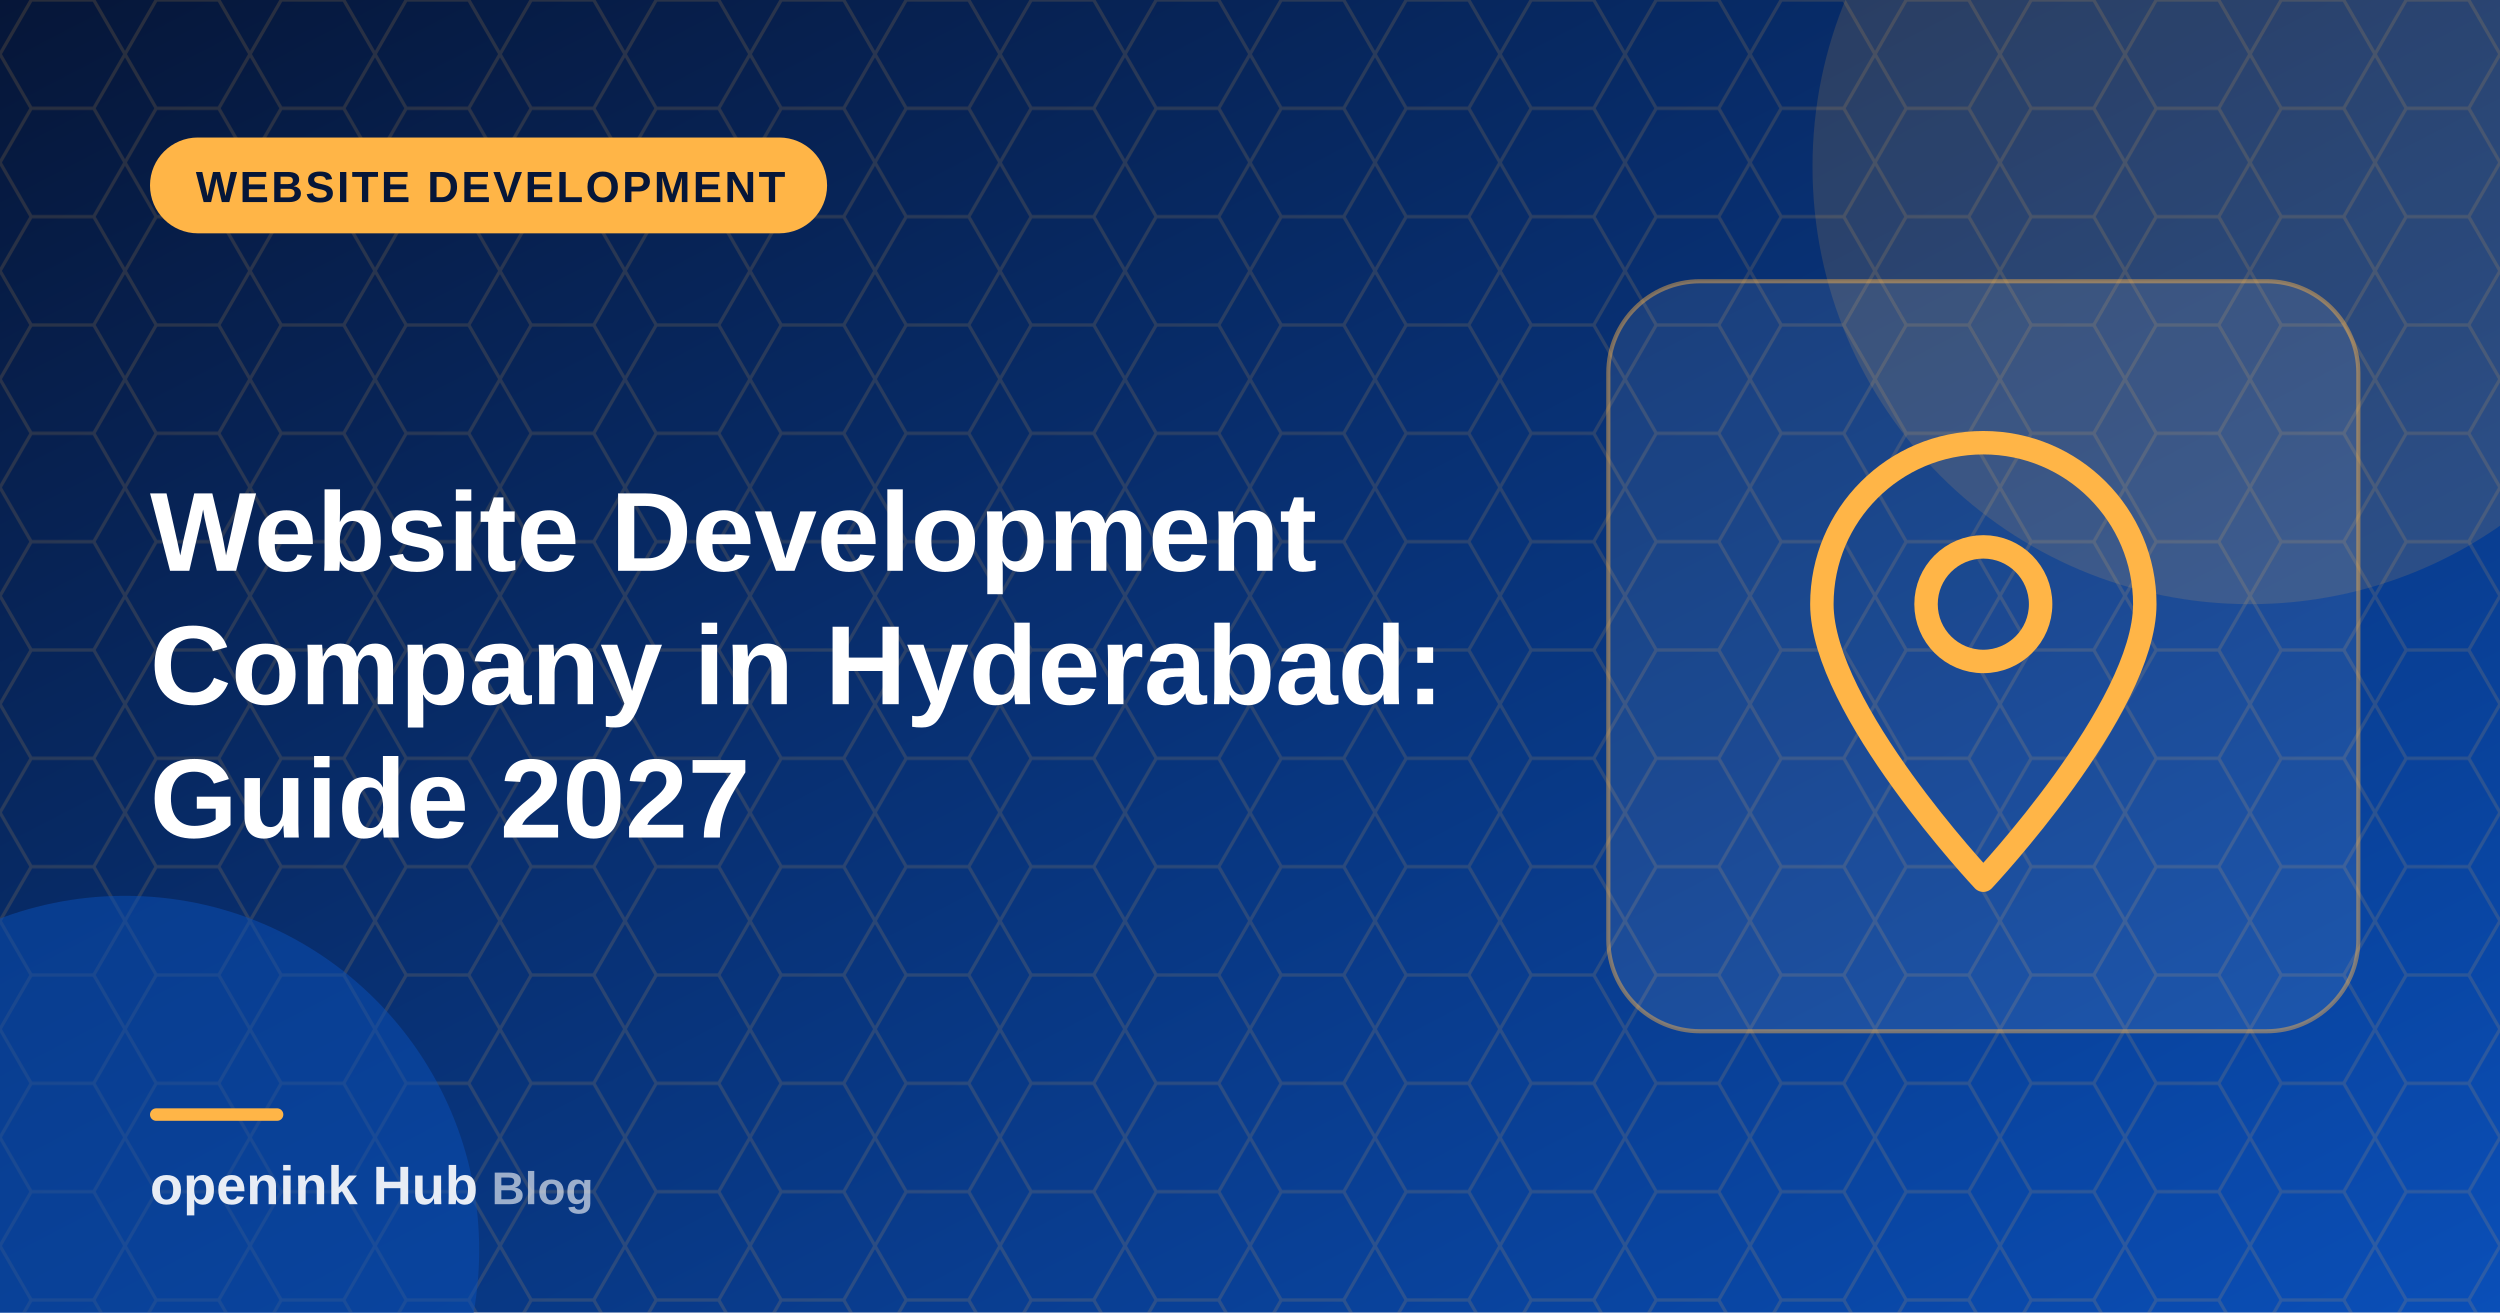
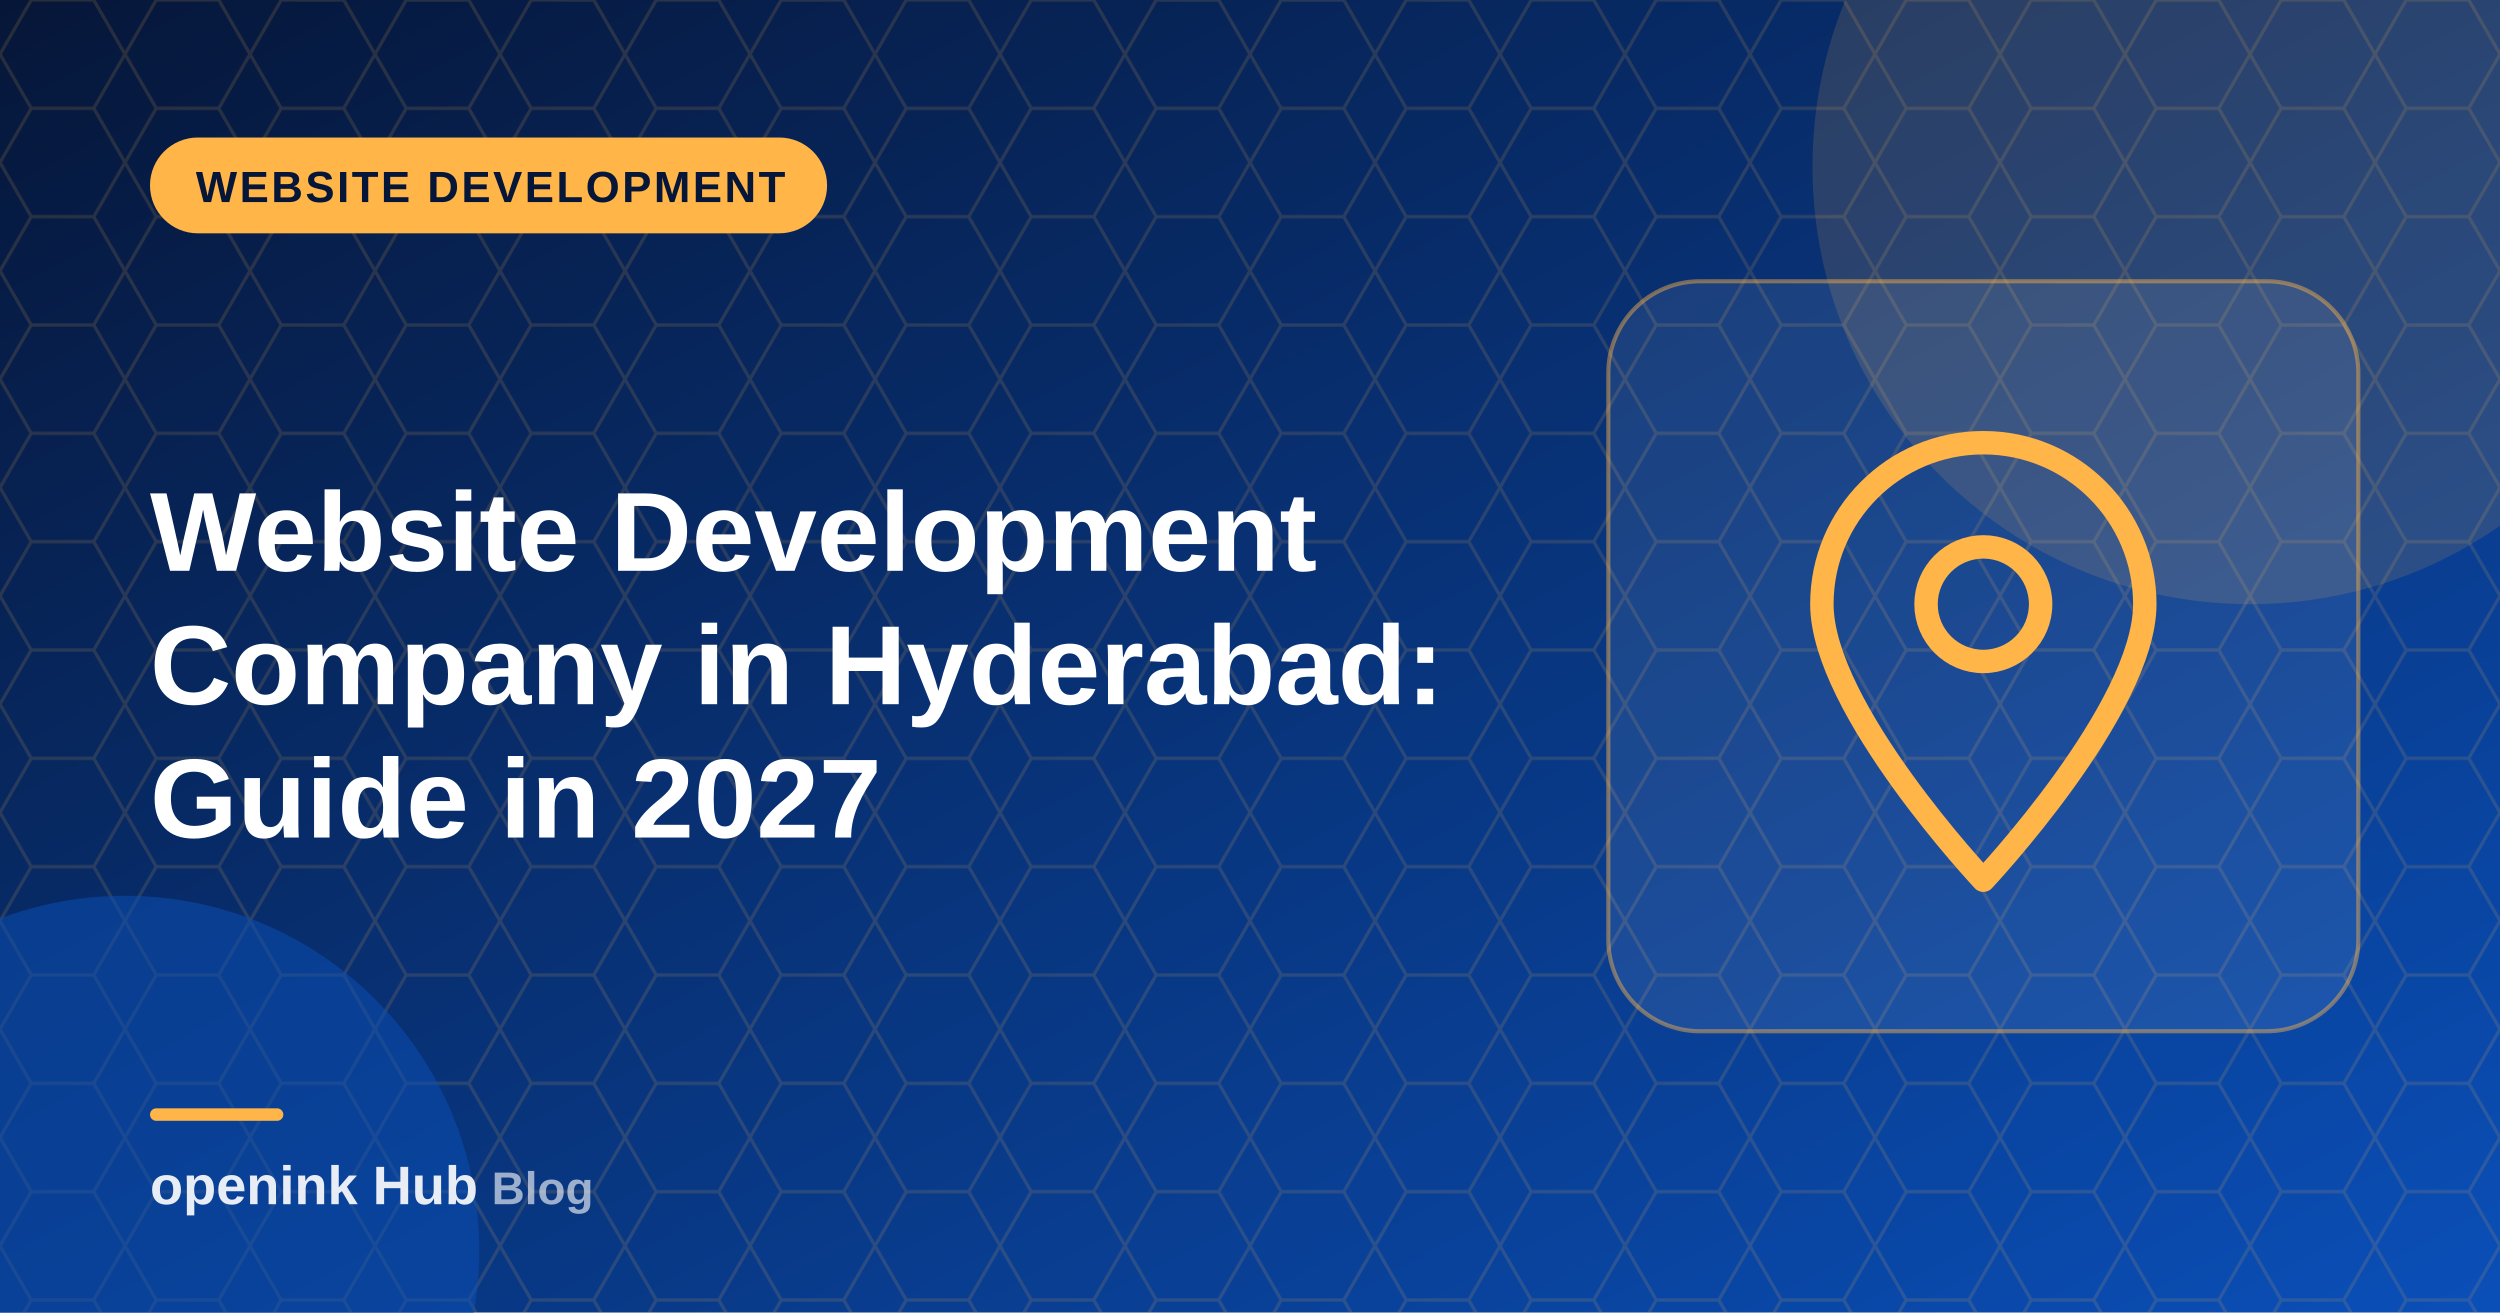
- <svg xmlns="http://www.w3.org/2000/svg" width="1200" height="630" viewBox="0 0 1200 630" role="img" aria-label="Website Development Company in Hyderabad: Guide 2027">
+ <svg xmlns="http://www.w3.org/2000/svg" width="1200" height="630" viewBox="0 0 1200 630" role="img" aria-label="Website Development Company in Hyderabad: Guide in 2027">
  <defs>
    <linearGradient id="g" x1="0" y1="0" x2="1" y2="1">
      <stop offset="0" stop-color="#061638" />
      <stop offset="1" stop-color="#0a4fb8" />
    </linearGradient>
    <pattern id="p" width="60" height="52" patternUnits="userSpaceOnUse">
      <path d="M15 0h30l15 26-15 26H15L0 26Z" fill="none" stroke="#ffb547" stroke-width="1.6" />
    </pattern>
    <style>.ic{fill:none;stroke:#ffb547;stroke-width:9;stroke-linecap:round;stroke-linejoin:round}.ic .f{fill:#ffb547;stroke:none}</style>
  </defs>
  <rect width="1200" height="630" fill="url(#g)" />
  <rect width="1200" height="630" fill="url(#p)" opacity=".14" />
  <circle cx="1080" cy="80" r="210" fill="#ffb547" opacity=".14" />
  <circle cx="60" cy="600" r="170" fill="#0a4fb8" opacity=".5" />
  <rect x="772" y="135" width="360" height="360" rx="44" fill="#fff" fill-opacity=".08" stroke="#ffb547" stroke-opacity=".45" stroke-width="2" />
  <g class="ic" transform="translate(827 190) scale(1.25)">
    <path d="M100 186S38 120 38 80a62 62 0 0 1 124 0c0 40-62 106-62 106Z" />
    <circle cx="100" cy="80" r="22" />
  </g>
  <rect x="72" y="66" width="325" height="46" rx="23" fill="#ffb547" />
  <text x="94" y="97" fill="#061638" font-family="Segoe UI,Arial,sans-serif" font-size="21" font-weight="700" letter-spacing="1.2">WEBSITE DEVELOPMENT</text>
  <text x="72" y="274" fill="#fff" font-family="Segoe UI,Arial,sans-serif" font-size="54" font-weight="800">Website Development</text>
  <text x="72" y="338" fill="#fff" font-family="Segoe UI,Arial,sans-serif" font-size="54" font-weight="800">Company in Hyderabad:</text>
-   <text x="72" y="402" fill="#fff" font-family="Segoe UI,Arial,sans-serif" font-size="54" font-weight="800">Guide 2027</text>
+   <text x="72" y="402" fill="#fff" font-family="Segoe UI,Arial,sans-serif" font-size="54" font-weight="800">Guide in 2027</text>
  <rect x="72" y="532" width="64" height="6" rx="3" fill="#ffb547" />
  <text x="72" y="578" fill="#fff" fill-opacity=".9" font-family="Segoe UI,Arial,sans-serif" font-size="26" font-weight="700">openink Hub</text>
  <text x="236" y="578" fill="#fff" fill-opacity=".6" font-family="Segoe UI,Arial,sans-serif" font-size="22" font-weight="600">Blog</text>
</svg>
